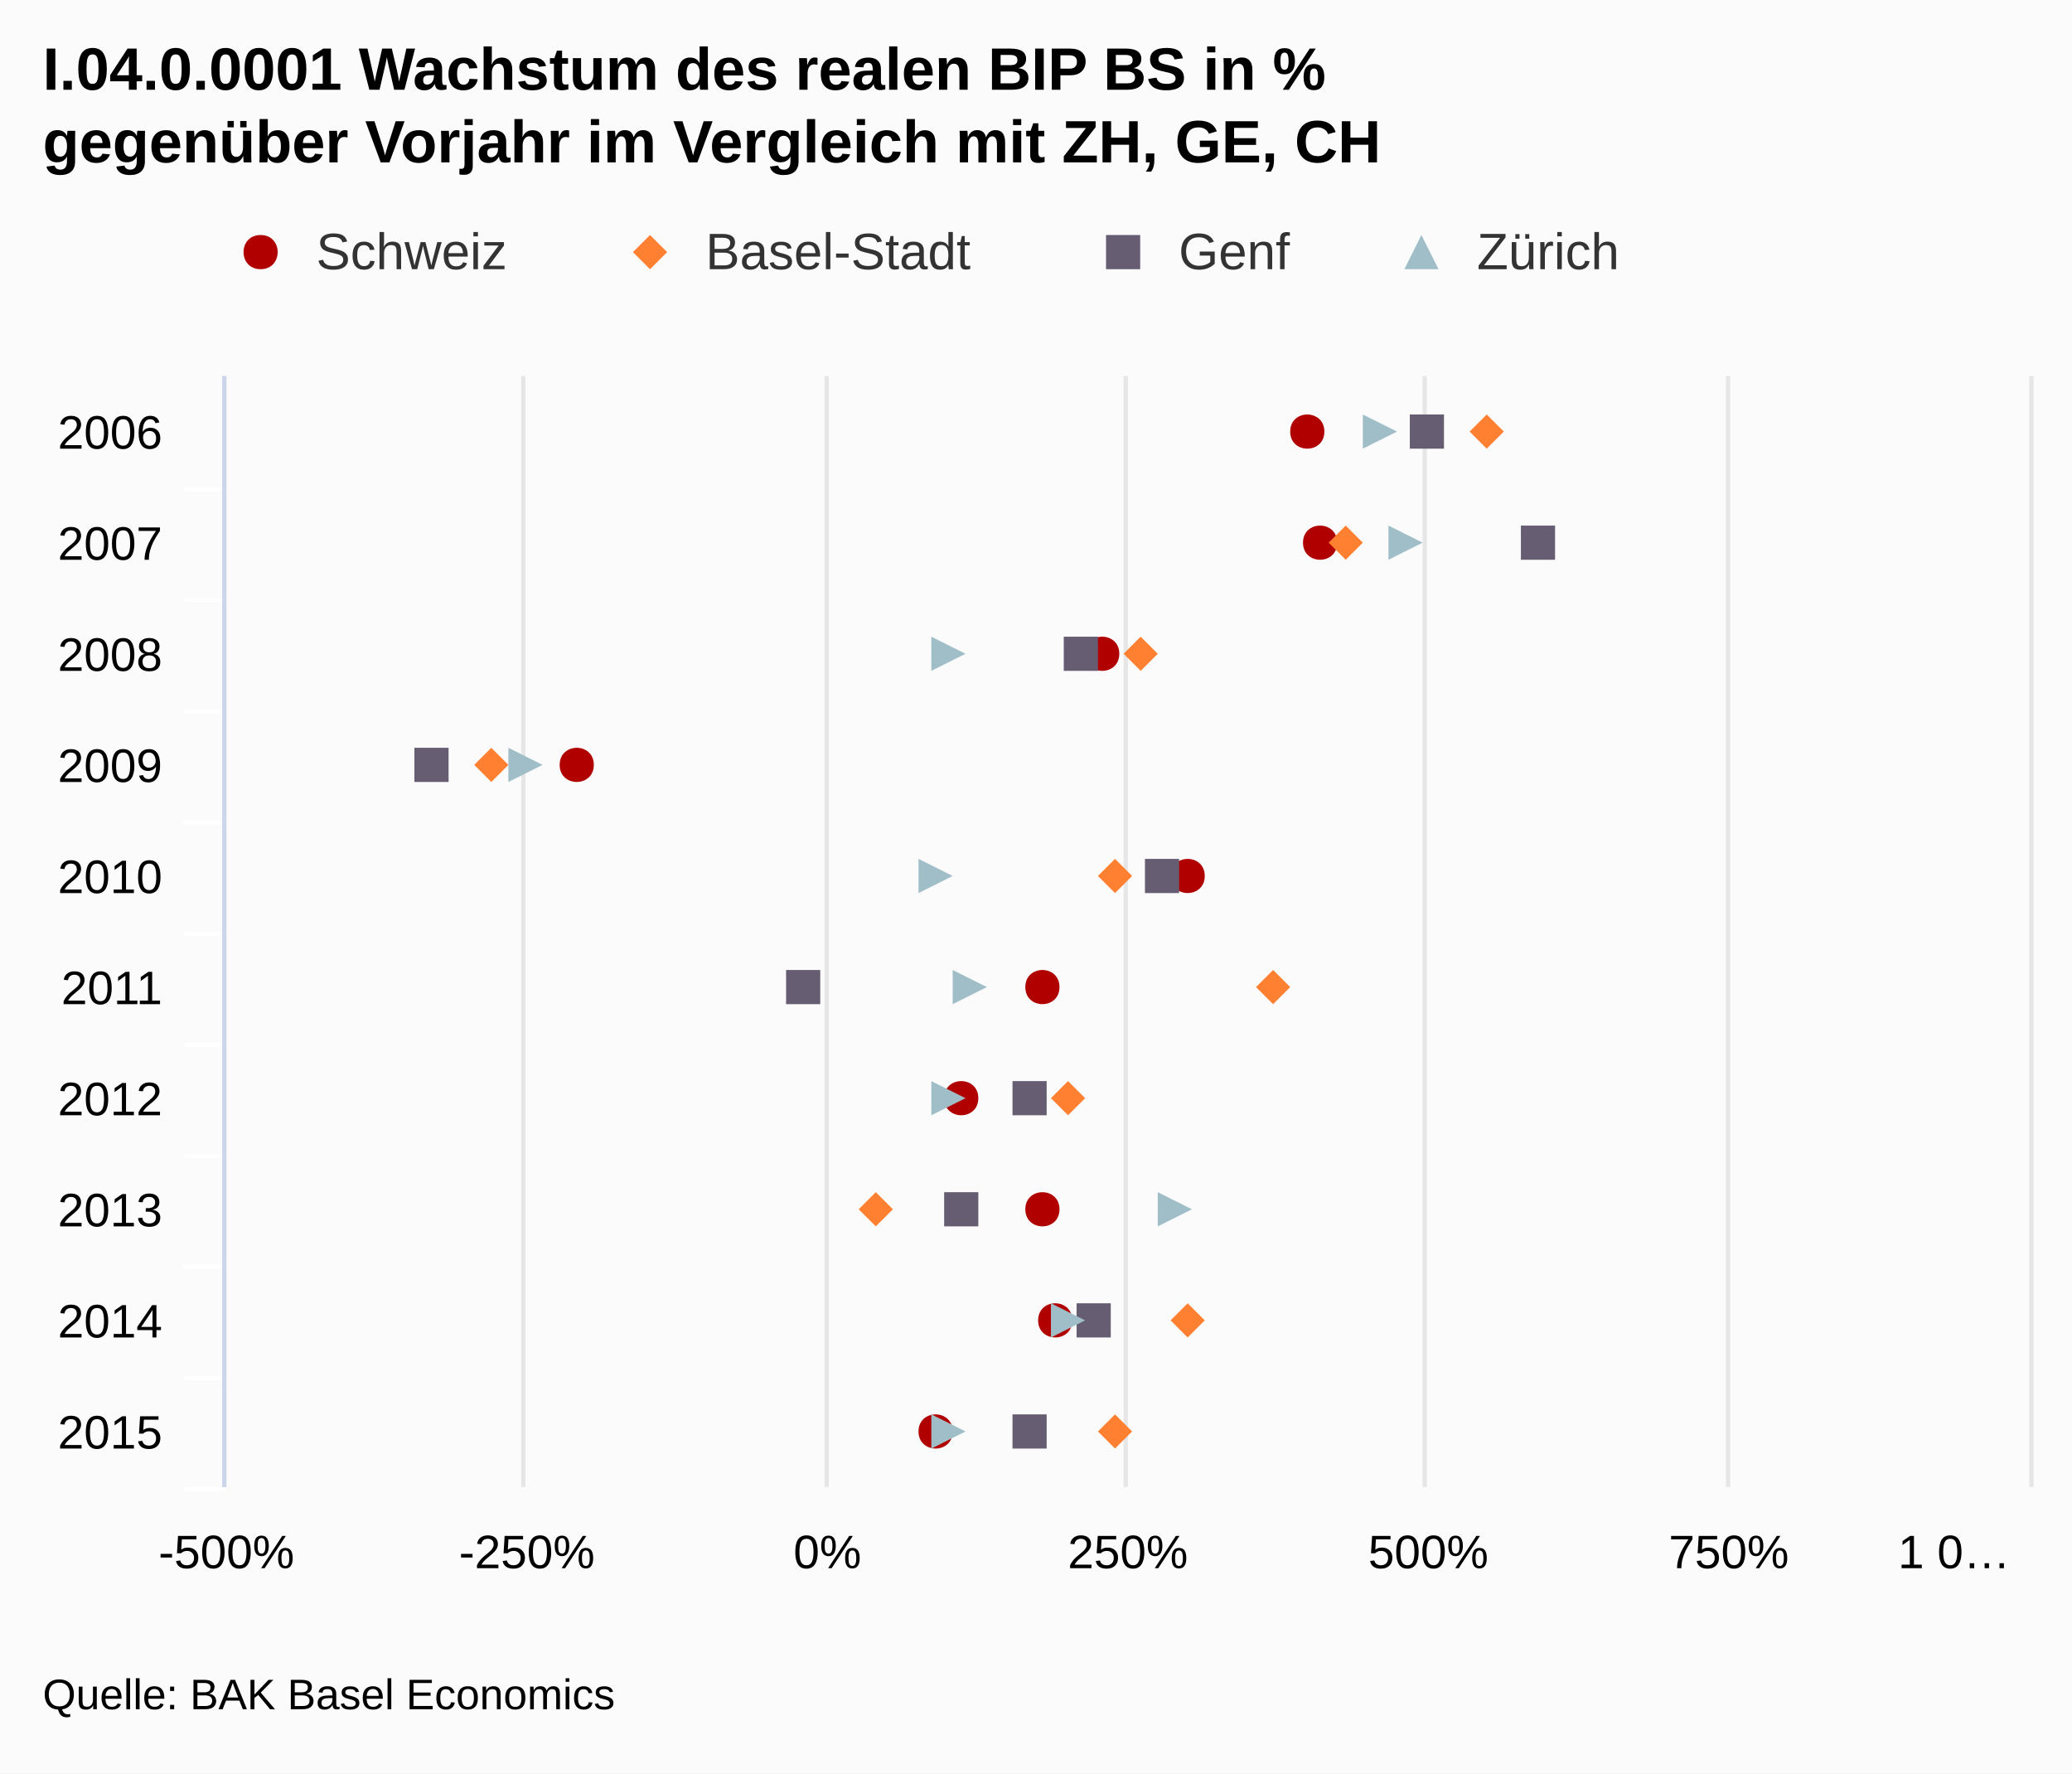
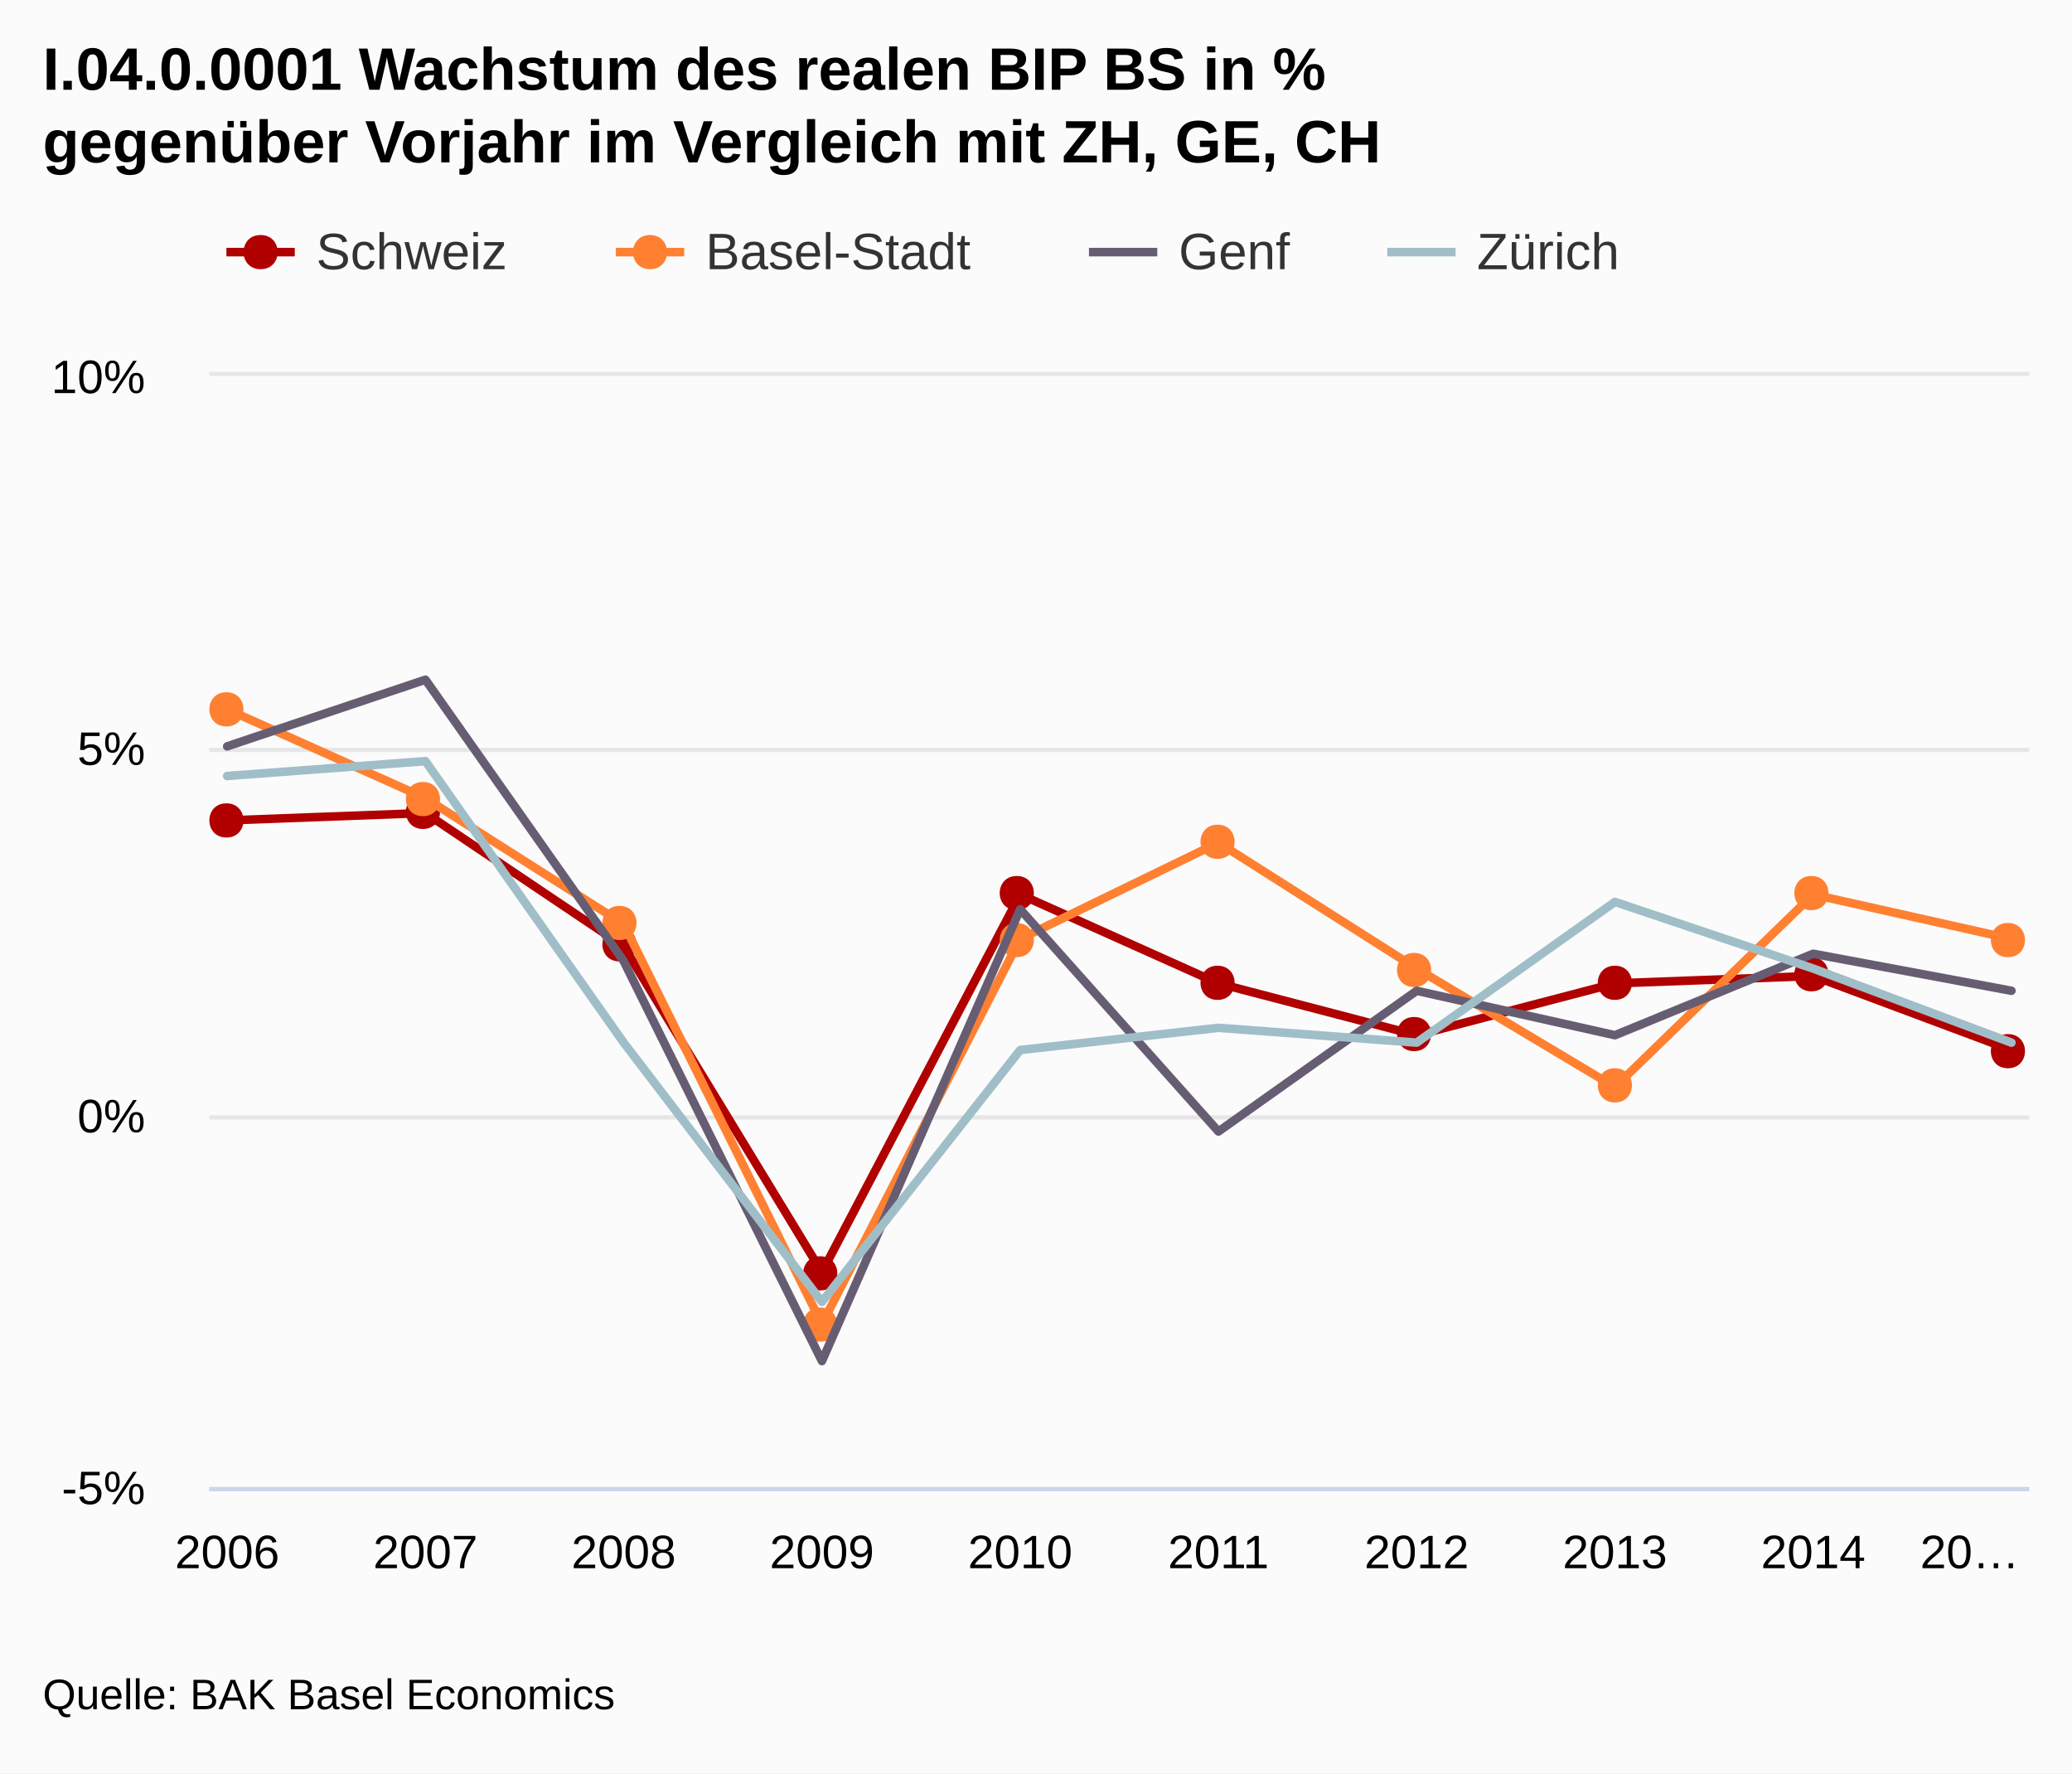
<svg xmlns="http://www.w3.org/2000/svg" class="highcharts-root" viewBox="0 0 485 415" font-family="Arial" font-size="12">
+   <defs>
+     <clipPath id="a">
+       <path fill="none" d="M0 0h426v260H0z" />
+     </clipPath>
+   </defs>
  <rect fill="#fbfbfb" class="highcharts-background" width="485" height="415" rx="0" ry="0" />
-   <path fill="none" class="highcharts-plot-background" d="M53 88h422v260H53z" />
+   <path fill="none" class="highcharts-plot-background" d="M49 88h426v260H49z" />
  <g class="highcharts-grid highcharts-xaxis-grid">
-     <path fill="none" class="highcharts-grid-line" d="M53 114.5h422m-422 26h422m-422 26h422m-422 26h422m-422 26h422m-422 26h422m-422 26h422m-422 26h422m-422 26h422m-422 26h422" />
+     <path fill="none" class="highcharts-grid-line" d="M52.5 88v260m47-260v260m46-260v260m46-260v260m47-260v260m46-260v260m47-260v260m46-260v260m46-260v260m47-260v260" />
  </g>
  <g class="highcharts-grid highcharts-yaxis-grid">
-     <path fill="none" stroke="#e6e6e6" class="highcharts-grid-line" d="M52.5 88v260m70-260v260m71-260v260m70-260v260m70-260v260m71-260v260m71-260v260" />
+     <path fill="none" stroke="#e6e6e6" class="highcharts-grid-line" d="M49 348.5h426m-426-87h426m-426-86h426m-426-88h426" />
  </g>
-   <path fill="none" class="highcharts-plot-border" d="M53 88h422v260H53z" />
+   <path fill="none" class="highcharts-plot-border" d="M49 88h426v260H49z" />
  <g class="highcharts-axis highcharts-xaxis">
-     <path fill="none" class="highcharts-tick" stroke="#FFF" d="M53 114.5H43m10 26H43m10 26H43m10 26H43m10 26H43m10 26H43m10 26H43m10 26H43m10 26H43m10 26H43" />
-     <path fill="none" class="highcharts-axis-line" stroke="#ccd6eb" d="M52.5 88v260" />
+     <path fill="none" class="highcharts-axis-line" stroke="#ccd6eb" d="M49 348.5h426" />
  </g>
  <g class="highcharts-axis highcharts-yaxis">
-     <path fill="none" class="highcharts-axis-line" d="M53 348h422" />
+     <path fill="none" class="highcharts-axis-line" d="M49 88v260" />
  </g>
  <g class="highcharts-series-group">
-     <g class="highcharts-markers highcharts-series-0 highcharts-scatter-series highcharts-color-undefined highcharts-tracker">
-       <path fill="#b00000" d="M223 335c0-5.328-8-5.328-8 0s8 5.328 8 0zm28-26c0-5.328-8-5.328-8 0s8 5.328 8 0zm-3-26c0-5.328-8-5.328-8 0s8 5.328 8 0zm-19-26c0-5.328-8-5.328-8 0s8 5.328 8 0zm19-26c0-5.328-8-5.328-8 0s8 5.328 8 0zm34-26c0-5.328-8-5.328-8 0s8 5.328 8 0z" class="highcharts-point" />
-       <path fill="#b00000" d="M139 179c0-5.328-8-5.328-8 0s8 5.328 8 0z" class="highcharts-point highcharts-negative" />
-       <path fill="#b00000" d="M262 153c0-5.328-8-5.328-8 0s8 5.328 8 0zm51-26c0-5.328-8-5.328-8 0s8 5.328 8 0zm-3-26c0-5.328-8-5.328-8 0s8 5.328 8 0z" class="highcharts-point" />
+     <g class="highcharts-series highcharts-series-0 highcharts-line-series highcharts-color-undefined" transform="translate(49 88)" clip-path="url(#a)">
+       <path fill="none" d="M4.176 104l46.406-1.733 46.405 31.2 46.405 76.266 46.405-88.4 46.406 20.8 46.405 12.134 46.405-12.134 46.405-1.733 46.406 17.333" class="highcharts-graph" stroke="#b00000" stroke-width="2" stroke-linejoin="round" stroke-linecap="round" />
+       <path fill="none" d="M-5.824 104h10l46.406-1.733 46.405 31.2 46.405 76.266 46.405-88.4 46.406 20.8 46.405 12.134 46.405-12.134 46.405-1.733 46.406 17.333h10" stroke-linejoin="round" stroke="rgba(192,192,192,0)" stroke-width="22" class="highcharts-tracker" />
    </g>
-     <g class="highcharts-markers highcharts-series-1 highcharts-scatter-series highcharts-color-undefined highcharts-tracker">
-       <path fill="#ff8031" d="M265 335l-4-4-4 4 4 4zm17-26l-4-4-4 4 4 4zm-73-26l-4-4-4 4 4 4zm45-26l-4-4-4 4 4 4zm48-26l-4-4-4 4 4 4zm-37-26l-4-4-4 4 4 4z" class="highcharts-point" />
-       <path fill="#ff8031" d="M119 179l-4-4-4 4 4 4z" class="highcharts-point highcharts-negative" />
-       <path fill="#ff8031" d="M271 153l-4-4-4 4 4 4zm48-26l-4-4-4 4 4 4zm33-26l-4-4-4 4 4 4z" class="highcharts-point" />
+     <g class="highcharts-markers highcharts-series-0 highcharts-line-series highcharts-color-undefined highcharts-tracker">
+       <path fill="#b00000" d="M470 242c5.328 0 5.328 8 0 8s-5.328-8 0-8zm-46-18c5.328 0 5.328 8 0 8s-5.328-8 0-8zm-46 2c5.328 0 5.328 8 0 8s-5.328-8 0-8zm-47 12c5.328 0 5.328 8 0 8s-5.328-8 0-8zm-46-12c5.328 0 5.328 8 0 8s-5.328-8 0-8zm-47-21c5.328 0 5.328 8 0 8s-5.328-8 0-8z" class="highcharts-point" />
+       <path fill="#b00000" d="M192 294c5.328 0 5.328 8 0 8s-5.328-8 0-8z" class="highcharts-point highcharts-negative" />
+       <path fill="#b00000" d="M145 217c5.328 0 5.328 8 0 8s-5.328-8 0-8zm-46-31c5.328 0 5.328 8 0 8s-5.328-8 0-8zm-46 2c5.328 0 5.328 8 0 8s-5.328-8 0-8z" class="highcharts-point" />
    </g>
-     <g class="highcharts-markers highcharts-series-2 highcharts-scatter-series highcharts-color-undefined highcharts-tracker">
-       <path fill="#675d73" d="M245 339v-8h-8v8zm15-26v-8h-8v8zm-31-26v-8h-8v8zm16-26v-8h-8v8z" class="highcharts-point" />
-       <path fill="#675d73" d="M192 235v-8h-8v8z" class="highcharts-point highcharts-negative" />
-       <path fill="#675d73" d="M276 209v-8h-8v8z" class="highcharts-point" />
-       <path fill="#675d73" d="M105 183v-8h-8v8z" class="highcharts-point highcharts-negative" />
-       <path fill="#675d73" d="M257 157v-8h-8v8zm107-26v-8h-8v8zm-26-26v-8h-8v8z" class="highcharts-point" />
+     <g class="highcharts-series highcharts-series-1 highcharts-line-series highcharts-color-undefined" transform="translate(49 88)" clip-path="url(#a)">
+       <path fill="none" d="M4.176 78l46.406 20.8 46.405 29.467 46.405 93.6 46.405-90.134 46.406-22.533 46.405 29.467 46.405 27.733 46.405-45.067 46.406 10.4" class="highcharts-graph" stroke="#ff8031" stroke-width="2" stroke-linejoin="round" stroke-linecap="round" />
+       <path fill="none" d="M-5.824 78h10l46.406 20.8 46.405 29.467 46.405 93.6 46.405-90.134 46.406-22.533 46.405 29.467 46.405 27.733 46.405-45.067 46.406 10.4h10" stroke-linejoin="round" stroke="rgba(192,192,192,0)" stroke-width="22" class="highcharts-tracker" />
    </g>
-     <g class="highcharts-markers highcharts-series-3 highcharts-scatter-series highcharts-color-undefined highcharts-tracker">
-       <path fill="#a0bec8" d="M226 335l-8-4v8zm28-26l-8-4v8zm25-26l-8-4v8zm-53-26l-8-4v8zm5-26l-8-4v8zm-8-26l-8-4v8z" class="highcharts-point" />
-       <path fill="#a0bec8" d="M127 179l-8-4v8z" class="highcharts-point highcharts-negative" />
-       <path fill="#a0bec8" d="M226 153l-8-4v8zm107-26l-8-4v8zm-6-26l-8-4v8z" class="highcharts-point" />
+     <g class="highcharts-markers highcharts-series-1 highcharts-line-series highcharts-color-undefined highcharts-tracker">
+       <path fill="#ff8031" d="M470 216c5.328 0 5.328 8 0 8s-5.328-8 0-8zm-46-11c5.328 0 5.328 8 0 8s-5.328-8 0-8zm-46 45c5.328 0 5.328 8 0 8s-5.328-8 0-8zm-47-27c5.328 0 5.328 8 0 8s-5.328-8 0-8zm-46-30c5.328 0 5.328 8 0 8s-5.328-8 0-8zm-47 23c5.328 0 5.328 8 0 8s-5.328-8 0-8z" class="highcharts-point" />
+       <path fill="#ff8031" d="M192 306c5.328 0 5.328 8 0 8s-5.328-8 0-8z" class="highcharts-point highcharts-negative" />
+       <path fill="#ff8031" d="M145 212c5.328 0 5.328 8 0 8s-5.328-8 0-8zm-46-29c5.328 0 5.328 8 0 8s-5.328-8 0-8zm-46-21c5.328 0 5.328 8 0 8s-5.328-8 0-8z" class="highcharts-point" />
+     </g>
+     <g class="highcharts-series highcharts-series-2 highcharts-line-series highcharts-color-undefined" transform="translate(49 88)" clip-path="url(#a)">
+       <path fill="none" d="M4.176 86.667l46.406-15.6 46.405 65.866 46.405 93.6L189.797 124.8l46.406 52 46.405-32.933 46.405 10.4 46.405-19.067 46.406 8.667" class="highcharts-graph" stroke="#675d73" stroke-width="2" stroke-linejoin="round" stroke-linecap="round" />
+       <path fill="none" d="M-5.824 86.667h10l46.406-15.6 46.405 65.866 46.405 93.6L189.797 124.8l46.406 52 46.405-32.933 46.405 10.4 46.405-19.067 46.406 8.667h10" stroke-linejoin="round" stroke="rgba(192,192,192,0)" stroke-width="22" class="highcharts-tracker" />
+     </g>
+     <g class="highcharts-series highcharts-series-3 highcharts-line-series highcharts-color-undefined" transform="translate(49 88)" clip-path="url(#a)">
+       <path fill="none" d="M4.176 93.6l46.406-3.467L96.987 156l46.405 60.667 46.405-58.934 46.406-5.2L282.608 156l46.405-32.933 46.405 15.6L421.824 156" class="highcharts-graph" stroke="#a0bec8" stroke-width="2" stroke-linejoin="round" stroke-linecap="round" />
+       <path fill="none" d="M-5.824 93.6h10l46.406-3.467L96.987 156l46.405 60.667 46.405-58.934 46.406-5.2L282.608 156l46.405-32.933 46.405 15.6L421.824 156h10" stroke-linejoin="round" stroke="rgba(192,192,192,0)" stroke-width="22" class="highcharts-tracker" />
    </g>
  </g>
  <text x="10" class="highcharts-title" style="width:421px" y="21" color="#000" font-size="14" font-weight="700">
    <tspan>I.04.0.0001 Wachstum des realen BIP BS in %</tspan>
    <tspan dy="17" x="10">gegenüber Vorjahr im Vergleich mit ZH, GE, CH</tspan>
  </text>
  <g class="highcharts-legend" transform="translate(45 45)">
    <rect fill="none" class="highcharts-legend-box" rx="0" ry="0" width="348" height="31" />
-     <g class="highcharts-legend-item highcharts-scatter-series highcharts-color-undefined highcharts-series-0">
-       <path fill="none" d="M8 14h16" class="highcharts-graph" />
+     <g class="highcharts-legend-item highcharts-line-series highcharts-color-undefined highcharts-series-0">
+       <path fill="none" d="M8 14h16" class="highcharts-graph" stroke="#b00000" stroke-width="2" />
      <path fill="#b00000" d="M16 10c5.328 0 5.328 8 0 8s-5.328-8 0-8z" class="highcharts-point" />
      <text x="21" y="15" color="#333" font-weight="400" cursor="pointer" fill="#333" transform="translate(8 3)">
                Schweiz
            </text>
    </g>
-     <g class="highcharts-legend-item highcharts-scatter-series highcharts-color-undefined highcharts-series-1">
-       <path fill="none" d="M99.156 14h16" class="highcharts-graph" />
-       <path fill="#ff8031" d="M107.156 10l4 4-4 4-4-4z" class="highcharts-point" />
+     <g class="highcharts-legend-item highcharts-line-series highcharts-color-undefined highcharts-series-1">
+       <path fill="none" d="M99.156 14h16" class="highcharts-graph" stroke="#ff8031" stroke-width="2" />
+       <path fill="#ff8031" d="M107.156 10c5.328 0 5.328 8 0 8s-5.328-8 0-8z" class="highcharts-point" />
      <text x="21" y="15" color="#333" font-weight="400" cursor="pointer" fill="#333" transform="translate(99.156 3)">
                Basel-Stadt
            </text>
    </g>
-     <g class="highcharts-legend-item highcharts-scatter-series highcharts-color-undefined highcharts-series-2">
-       <path fill="none" d="M209.89 14h16" class="highcharts-graph" />
-       <path fill="#675d73" d="M213.89 10h8v8h-8z" class="highcharts-point" />
+     <g class="highcharts-legend-item highcharts-line-series highcharts-color-undefined highcharts-series-2">
+       <path fill="none" d="M209.89 14h16" class="highcharts-graph" stroke="#675d73" stroke-width="2" />
      <text x="21" y="15" color="#333" font-weight="400" cursor="pointer" fill="#333" transform="translate(209.89 3)">
                Genf
            </text>
    </g>
-     <g class="highcharts-legend-item highcharts-scatter-series highcharts-color-undefined highcharts-series-3">
-       <path fill="none" d="M279.719 14h16" class="highcharts-graph" />
-       <path fill="#a0bec8" d="M287.719 10l4 8h-8z" class="highcharts-point" />
+     <g class="highcharts-legend-item highcharts-line-series highcharts-color-undefined highcharts-series-3">
+       <path fill="none" d="M279.719 14h16" class="highcharts-graph" stroke="#a0bec8" stroke-width="2" />
      <text x="21" y="15" color="#333" font-weight="400" cursor="pointer" fill="#333" transform="translate(279.719 3)">
                Zürich
            </text>
    </g>
  </g>
-   <g class="highcharts-axis-labels highcharts-xaxis-labels" text-anchor="end" color="#000" cursor="default" font-size="11">
-     <text x="38" style="width:150px" y="105">
-       <tspan>2006</tspan>
-     </text>
-     <text x="38" style="width:150px" y="131">
-       <tspan>2007</tspan>
-     </text>
-     <text x="38" style="width:150px" y="157">
-       <tspan>2008</tspan>
-     </text>
-     <text x="38" style="width:150px" y="183">
-       <tspan>2009</tspan>
-     </text>
-     <text x="38" style="width:150px" y="209">
-       <tspan>2010</tspan>
-     </text>
-     <text x="38" style="width:150px" y="235">
-       <tspan>2011</tspan>
-     </text>
-     <text x="38" style="width:150px" y="261">
-       <tspan>2012</tspan>
-     </text>
-     <text x="38" style="width:150px" y="287">
-       <tspan>2013</tspan>
-     </text>
-     <text x="38" style="width:150px" y="313">
-       <tspan>2014</tspan>
-     </text>
-     <text x="38" style="width:150px" y="339">
-       <tspan>2015</tspan>
+   <g class="highcharts-axis-labels highcharts-xaxis-labels" text-anchor="middle" color="#000" cursor="default" font-size="11">
+     <text x="53.176" y="367">
+             2006
+         </text>
+     <text x="99.582" y="367">
+             2007
+         </text>
+     <text x="145.987" y="367">
+             2008
+         </text>
+     <text x="192.392" y="367">
+             2009
+         </text>
+     <text x="238.797" y="367">
+             2010
+         </text>
+     <text x="285.203" y="367">
+             2011
+         </text>
+     <text x="331.608" y="367">
+             2012
+         </text>
+     <text x="378.013" y="367">
+             2013
+         </text>
+     <text x="424.418" y="367">
+             2014
+         </text>
+     <text x="461.078" style="width:27.843" y="367" text-overflow="ellipsis">
+       <tspan>20…</tspan>
    </text>
  </g>
-   <g class="highcharts-axis-labels highcharts-yaxis-labels" text-anchor="middle" color="#000" cursor="default" font-size="11">
-     <text x="193.667" y="367">
-             0%
-         </text>
-     <text x="457.417" style="width:35.167" y="367" text-overflow="ellipsis">
-       <tspan>1 0…</tspan>
+   <g class="highcharts-axis-labels highcharts-yaxis-labels" text-anchor="end" color="#000" cursor="default" font-size="11">
+     <text x="34" style="width:150px" y="352">
+       <tspan>-5%</tspan>
    </text>
-     <text x="53" y="367">
-             -500%
-         </text>
-     <text x="123.333" y="367">
-             -250%
-         </text>
-     <text x="264" y="367">
-             250%
-         </text>
-     <text x="334.333" y="367">
-             500%
-         </text>
-     <text x="404.667" y="367">
-             750%
-         </text>
+     <text x="34" style="width:150px" y="265">
+       <tspan>0%</tspan>
+     </text>
+     <text x="34" style="width:150px" y="179">
+       <tspan>5%</tspan>
+     </text>
+     <text x="34" style="width:150px" y="92">
+       <tspan>10%</tspan>
+     </text>
  </g>
  <text x="10" class="highcharts-credits" y="400" cursor="default" color="#000" font-size="10">
    <tspan>Quelle: BAK Basel Economics</tspan>
  </text>
</svg>
